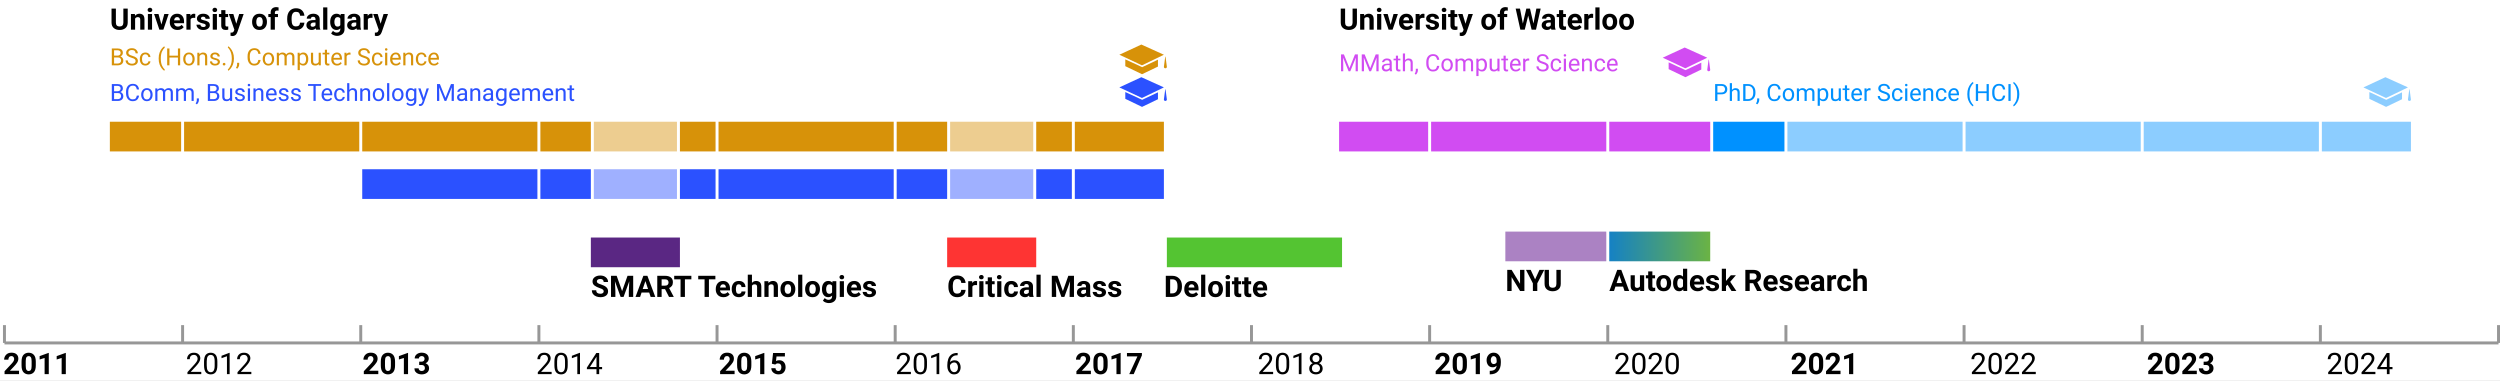
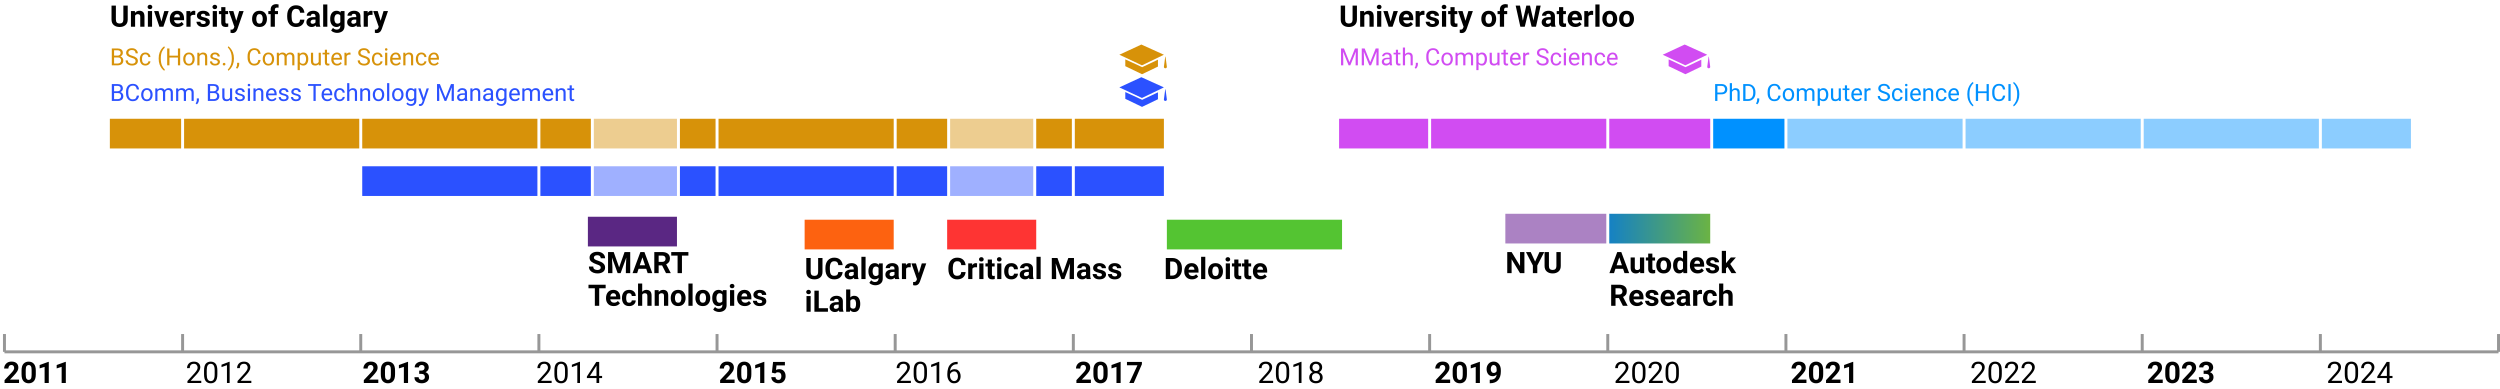
- <svg xmlns="http://www.w3.org/2000/svg" width="842px" height="128px" viewBox="0 0 842 128" version="1.1">
+ <svg xmlns="http://www.w3.org/2000/svg" width="842px" height="131px" viewBox="0 0 842 131" version="1.1">
  <defs>
    <linearGradient x1="100%" y1="50%" x2="0.042%" y2="50%" id="linearGradient-1">
      <stop stop-color="#6BB344" offset="0%" />
      <stop stop-color="#1581C4" offset="99.958%" />
    </linearGradient>
  </defs>
  <g id="Artboard" stroke="none" stroke-width="1" fill="none" fill-rule="evenodd">
-     <rect fill="#FFFFFF" x="0" y="0" width="842" height="128" />
-     <path d="M2,115.5 L841,115.5" id="Line" stroke="#979797" stroke-linecap="square" />
+     <rect fill="#FFFFFF" x="0" y="0" width="842" height="131" />
+     <path d="M2,118.5 L841,118.5" id="Line" stroke="#979797" stroke-linecap="square" />
    <text id="2011" font-family="Roboto-Bold, Roboto" font-size="10" font-weight="bold" fill="#000000">
-       <tspan x="1.051" y="126">2011</tspan>
+       <tspan x="1.051" y="129">2011</tspan>
    </text>
    <text id="2012" font-family="Roboto-Regular, Roboto" font-size="10" font-weight="normal" fill="#000000">
-       <tspan x="62.539" y="126">2012</tspan>
+       <tspan x="62.539" y="129">2012</tspan>
    </text>
    <text id="2013" font-family="Roboto-Bold, Roboto" font-size="10" font-weight="bold" fill="#000000">
-       <tspan x="122.051" y="126">2013</tspan>
+       <tspan x="122.051" y="129">2013</tspan>
    </text>
    <text id="2014" font-family="Roboto-Regular, Roboto" font-size="10" font-weight="normal" fill="#000000">
-       <tspan x="180.539" y="126">2014</tspan>
+       <tspan x="180.539" y="129">2014</tspan>
    </text>
    <text id="2015" font-family="Roboto-Bold, Roboto" font-size="10" font-weight="bold" fill="#000000">
-       <tspan x="242.051" y="126">2015</tspan>
+       <tspan x="242.051" y="129">2015</tspan>
    </text>
    <text id="2016" font-family="Roboto-Regular, Roboto" font-size="10" font-weight="normal" fill="#000000">
-       <tspan x="301.539" y="126">2016</tspan>
+       <tspan x="301.539" y="129">2016</tspan>
    </text>
    <text id="2017" font-family="Roboto-Bold, Roboto" font-size="10" font-weight="bold" fill="#000000">
-       <tspan x="362.051" y="126">2017</tspan>
+       <tspan x="362.051" y="129">2017</tspan>
    </text>
    <text id="2018" font-family="Roboto-Regular, Roboto" font-size="10" font-weight="normal" fill="#000000">
-       <tspan x="423.539" y="126">2018</tspan>
+       <tspan x="423.539" y="129">2018</tspan>
    </text>
    <text id="2019" font-family="Roboto-Bold, Roboto" font-size="10" font-weight="bold" fill="#000000">
-       <tspan x="483.051" y="126">2019</tspan>
+       <tspan x="483.051" y="129">2019</tspan>
    </text>
    <text id="2020" font-family="Roboto-Regular, Roboto" font-size="10" font-weight="normal" fill="#000000">
-       <tspan x="543.539" y="126">2020</tspan>
+       <tspan x="543.539" y="129">2020</tspan>
    </text>
    <text id="2021" font-family="Roboto-Bold, Roboto" font-size="10" font-weight="bold" fill="#000000">
-       <tspan x="603.051" y="126">2021</tspan>
+       <tspan x="603.051" y="129">2021</tspan>
    </text>
    <text id="2022" font-family="Roboto-Regular, Roboto" font-size="10" font-weight="normal" fill="#000000">
-       <tspan x="663.539" y="126">2022</tspan>
+       <tspan x="663.539" y="129">2022</tspan>
    </text>
    <text id="2023" font-family="Roboto-Bold, Roboto" font-size="10" font-weight="bold" fill="#000000">
-       <tspan x="723.051" y="126">2023</tspan>
+       <tspan x="723.051" y="129">2023</tspan>
    </text>
    <text id="2024" font-family="Roboto-Regular, Roboto" font-size="10" font-weight="normal" fill="#000000">
-       <tspan x="783.539" y="126">2024</tspan>
+       <tspan x="783.539" y="129">2024</tspan>
    </text>
-     <path d="M1.5,115 L1.5,110" id="Line-2" stroke="#979797" stroke-linecap="square" />
-     <path d="M61.5,115 L61.5,110" id="Line-2-Copy" stroke="#979797" stroke-linecap="square" />
-     <path d="M121.5,115 L121.5,110" id="Line-2-Copy-2" stroke="#979797" stroke-linecap="square" />
-     <path d="M181.5,115 L181.5,110" id="Line-2-Copy-4" stroke="#979797" stroke-linecap="square" />
-     <path d="M241.5,115 L241.5,110" id="Line-2-Copy-3" stroke="#979797" stroke-linecap="square" />
-     <path d="M301.5,115 L301.5,110" id="Line-2-Copy-8" stroke="#979797" stroke-linecap="square" />
-     <path d="M361.5,115 L361.5,110" id="Line-2-Copy-7" stroke="#979797" stroke-linecap="square" />
-     <path d="M421.5,115 L421.5,110" id="Line-2-Copy-6" stroke="#979797" stroke-linecap="square" />
-     <path d="M481.5,115 L481.5,110" id="Line-2-Copy-5" stroke="#979797" stroke-linecap="square" />
-     <path d="M541.5,115 L541.5,110" id="Line-2-Copy-12" stroke="#979797" stroke-linecap="square" />
-     <path d="M601.5,115 L601.5,110" id="Line-2-Copy-11" stroke="#979797" stroke-linecap="square" />
-     <path d="M661.5,115 L661.5,110" id="Line-2-Copy-10" stroke="#979797" stroke-linecap="square" />
-     <path d="M721.5,115 L721.5,110" id="Line-2-Copy-9" stroke="#979797" stroke-linecap="square" />
-     <path d="M781.5,115 L781.5,110" id="Line-2-Copy-13" stroke="#979797" stroke-linecap="square" />
-     <path d="M841.5,115 L841.5,110" id="Line-2-Copy-14" stroke="#979797" stroke-linecap="square" />
-     <rect id="Rectangle" fill="#D79209" x="37" y="41" width="24" height="10" />
-     <rect id="Rectangle-Copy" fill="#D79209" x="62" y="41" width="59" height="10" />
-     <rect id="Rectangle-Copy-3" fill="#D79209" x="122" y="41" width="59" height="10" />
-     <rect id="Rectangle-Copy-2" fill="#D79209" x="182" y="41" width="17" height="10" />
-     <rect id="Rectangle-Copy-25" fill="#D79209" x="229" y="41" width="12" height="10" />
-     <rect id="Rectangle-Copy-8" fill="#2B51FF" x="182" y="57" width="17" height="10" />
-     <rect id="Rectangle-Copy-27" fill="#2B51FF" x="229" y="57" width="12" height="10" />
-     <rect id="Rectangle-Copy-5" fill="#D79209" x="242" y="41" width="59" height="10" />
-     <rect id="Rectangle-Copy-20" fill="#D79209" x="362" y="41" width="30" height="10" />
-     <rect id="Rectangle-Copy-12" fill="#D14CF2" x="451" y="41" width="30" height="10" />
-     <rect id="Rectangle-Copy-11" fill="#D14CF2" x="482" y="41" width="59" height="10" />
-     <rect id="Rectangle-Copy-16" fill="#D14CF2" x="542" y="41" width="34" height="10" />
-     <rect id="Rectangle-Copy-13" fill="#0091FF" x="577" y="41" width="24" height="10" />
-     <rect id="Rectangle-Copy-15" fill-opacity="0.45" fill="#0091FF" x="602" y="41" width="59" height="10" />
-     <rect id="Rectangle-Copy-14" fill-opacity="0.45" fill="#0091FF" x="662" y="41" width="59" height="10" />
-     <rect id="Rectangle-Copy-18" fill-opacity="0.45" fill="#0091FF" x="722" y="41" width="59" height="10" />
-     <rect id="Rectangle-Copy-17" fill-opacity="0.45" fill="#0091FF" x="782" y="41" width="30" height="10" />
-     <rect id="Rectangle-Copy-10" fill="#54C432" x="393" y="80" width="59" height="10" />
-     <rect id="Rectangle-Copy-9" fill="#2B51FF" x="122" y="57" width="59" height="10" />
-     <rect id="Rectangle-Copy-7" fill="#2B51FF" x="242" y="57" width="59" height="10" />
-     <rect id="Rectangle-Copy-6" fill="#2B51FF" x="302" y="57" width="17" height="10" />
-     <rect id="Rectangle-Copy-29" fill="#2B51FF" x="349" y="57" width="12" height="10" />
-     <rect id="Rectangle-Copy-19" fill="#2B51FF" x="362" y="57" width="30" height="10" />
+     <path d="M1.5,118 L1.5,113" id="Line-2" stroke="#979797" stroke-linecap="square" />
+     <path d="M61.5,118 L61.5,113" id="Line-2-Copy" stroke="#979797" stroke-linecap="square" />
+     <path d="M121.5,118 L121.5,113" id="Line-2-Copy-2" stroke="#979797" stroke-linecap="square" />
+     <path d="M181.5,118 L181.5,113" id="Line-2-Copy-4" stroke="#979797" stroke-linecap="square" />
+     <path d="M241.5,118 L241.5,113" id="Line-2-Copy-3" stroke="#979797" stroke-linecap="square" />
+     <path d="M301.5,118 L301.5,113" id="Line-2-Copy-8" stroke="#979797" stroke-linecap="square" />
+     <path d="M361.5,118 L361.5,113" id="Line-2-Copy-7" stroke="#979797" stroke-linecap="square" />
+     <path d="M421.5,118 L421.5,113" id="Line-2-Copy-6" stroke="#979797" stroke-linecap="square" />
+     <path d="M481.5,118 L481.5,113" id="Line-2-Copy-5" stroke="#979797" stroke-linecap="square" />
+     <path d="M541.5,118 L541.5,113" id="Line-2-Copy-12" stroke="#979797" stroke-linecap="square" />
+     <path d="M601.5,118 L601.5,113" id="Line-2-Copy-11" stroke="#979797" stroke-linecap="square" />
+     <path d="M661.5,118 L661.5,113" id="Line-2-Copy-10" stroke="#979797" stroke-linecap="square" />
+     <path d="M721.5,118 L721.5,113" id="Line-2-Copy-9" stroke="#979797" stroke-linecap="square" />
+     <path d="M781.5,118 L781.5,113" id="Line-2-Copy-13" stroke="#979797" stroke-linecap="square" />
+     <path d="M841.5,118 L841.5,113" id="Line-2-Copy-14" stroke="#979797" stroke-linecap="square" />
+     <rect id="Rectangle" fill="#D79209" x="37" y="40" width="24" height="10" />
+     <rect id="Rectangle-Copy" fill="#D79209" x="62" y="40" width="59" height="10" />
+     <rect id="Rectangle-Copy-3" fill="#D79209" x="122" y="40" width="59" height="10" />
+     <rect id="Rectangle-Copy-2" fill="#D79209" x="182" y="40" width="17" height="10" />
+     <rect id="Rectangle-Copy-25" fill="#D79209" x="229" y="40" width="12" height="10" />
+     <rect id="Rectangle-Copy-8" fill="#2B51FF" x="182" y="56" width="17" height="10" />
+     <rect id="Rectangle-Copy-27" fill="#2B51FF" x="229" y="56" width="12" height="10" />
+     <rect id="Rectangle-Copy-5" fill="#D79209" x="242" y="40" width="59" height="10" />
+     <rect id="Rectangle-Copy-20" fill="#D79209" x="362" y="40" width="30" height="10" />
+     <rect id="Rectangle-Copy-12" fill="#D14CF2" x="451" y="40" width="30" height="10" />
+     <rect id="Rectangle-Copy-11" fill="#D14CF2" x="482" y="40" width="59" height="10" />
+     <rect id="Rectangle-Copy-16" fill="#D14CF2" x="542" y="40" width="34" height="10" />
+     <rect id="Rectangle-Copy-13" fill="#0091FF" x="577" y="40" width="24" height="10" />
+     <rect id="Rectangle-Copy-15" fill-opacity="0.45" fill="#0091FF" x="602" y="40" width="59" height="10" />
+     <rect id="Rectangle-Copy-14" fill-opacity="0.45" fill="#0091FF" x="662" y="40" width="59" height="10" />
+     <rect id="Rectangle-Copy-18" fill-opacity="0.45" fill="#0091FF" x="722" y="40" width="59" height="10" />
+     <rect id="Rectangle-Copy-17" fill-opacity="0.45" fill="#0091FF" x="782" y="40" width="30" height="10" />
+     <rect id="Rectangle-Copy-10" fill="#54C432" x="393" y="74" width="59" height="10" />
+     <rect id="Rectangle-Copy-9" fill="#2B51FF" x="122" y="56" width="59" height="10" />
+     <rect id="Rectangle-Copy-7" fill="#2B51FF" x="242" y="56" width="59" height="10" />
+     <rect id="Rectangle-Copy-6" fill="#2B51FF" x="302" y="56" width="17" height="10" />
+     <rect id="Rectangle-Copy-29" fill="#2B51FF" x="349" y="56" width="12" height="10" />
+     <rect id="Rectangle-Copy-19" fill="#2B51FF" x="362" y="56" width="30" height="10" />
    <text id="University-of-Calgar" font-family="Roboto-Bold, Roboto" font-size="10" font-weight="bold" fill="#000000">
-       <tspan x="37" y="10">University of Calgary</tspan>
+       <tspan x="37" y="9">University of Calgary</tspan>
    </text>
    <text id="BSc-(Hons.),-Compute" font-family="Roboto-Regular, Roboto" font-size="8" font-weight="normal" fill="#D79209">
      <tspan x="37" y="22">BSc (Hons.), Computer Science</tspan>
    </text>
    <text id="University-of-Waterl" font-family="Roboto-Bold, Roboto" font-size="10" font-weight="bold" fill="#000000">
-       <tspan x="451" y="10">University of Waterloo</tspan>
+       <tspan x="451" y="9">University of Waterloo</tspan>
    </text>
    <text id="MMath,-Computer-Scie" font-family="Roboto-Regular, Roboto" font-size="8" font-weight="normal" fill="#D14CF2">
-       <tspan x="451" y="24">MMath, Computer Science</tspan>
+       <tspan x="451" y="22">MMath, Computer Science</tspan>
    </text>
    <text id="PhD,-Computer-Scienc" font-family="Roboto-Regular, Roboto" font-size="8" font-weight="normal" fill="#0091FF">
      <tspan x="577" y="34">PhD, Computer Science (HCI)</tspan>
    </text>
    <text id="BComm,-Business-Tech" font-family="Roboto-Regular, Roboto" font-size="8" font-weight="normal" fill="#2B51FF">
      <tspan x="37" y="34">BComm, Business Technology Management</tspan>
    </text>
    <text id="Deloitte" font-family="Roboto-Bold, Roboto" font-size="10" font-weight="bold" fill="#000000">
-       <tspan x="392" y="100">Deloitte</tspan>
+       <tspan x="392" y="94">Deloitte</tspan>
    </text>
-     <rect id="Rectangle-Copy-23" fill="#FE3433" x="319" y="80" width="30" height="10" />
+     <rect id="Rectangle-Copy-23" fill="#FE3433" x="319" y="74" width="30" height="10" />
    <text id="Critical-Mass" font-family="Roboto-Bold, Roboto" font-size="10" font-weight="bold" fill="#000000">
-       <tspan x="319" y="100">Critical Mass</tspan>
+       <tspan x="319" y="94">Critical Mass</tspan>
    </text>
-     <rect id="Rectangle-Copy-24" fill="#5A2783" x="199" y="80" width="30" height="10" />
-     <rect id="Rectangle-Copy-26" fill-opacity="0.45" fill="#D79209" x="200" y="41" width="28" height="10" />
-     <rect id="Rectangle-Copy-33" fill="#D79209" x="302" y="41" width="17" height="10" />
-     <rect id="Rectangle-Copy-32" fill="#D79209" x="349" y="41" width="12" height="10" />
-     <rect id="Rectangle-Copy-31" fill-opacity="0.45" fill="#D79209" x="320" y="41" width="28" height="10" />
-     <rect id="Rectangle-Copy-28" fill-opacity="0.45" fill="#2B51FF" x="200" y="57" width="28" height="10" />
-     <rect id="Rectangle-Copy-30" fill-opacity="0.45" fill="#2B51FF" x="320" y="57" width="28" height="10" />
+     <rect id="Rectangle-Copy-34" fill="#FD6210" x="271" y="74" width="30" height="10" />
+     <text id="UCalgary-iLab" font-family="Roboto-Bold, Roboto" font-size="10" font-weight="bold" fill="#000000">
+       <tspan x="271" y="94">UCalgary </tspan>
+       <tspan x="271" y="105">iLab</tspan>
+     </text>
+     <rect id="Rectangle-Copy-24" fill="#5A2783" x="198" y="73" width="30" height="10" />
+     <rect id="Rectangle-Copy-26" fill-opacity="0.45" fill="#D79209" x="200" y="40" width="28" height="10" />
+     <rect id="Rectangle-Copy-33" fill="#D79209" x="302" y="40" width="17" height="10" />
+     <rect id="Rectangle-Copy-32" fill="#D79209" x="349" y="40" width="12" height="10" />
+     <rect id="Rectangle-Copy-31" fill-opacity="0.45" fill="#D79209" x="320" y="40" width="28" height="10" />
+     <rect id="Rectangle-Copy-28" fill-opacity="0.45" fill="#2B51FF" x="200" y="56" width="28" height="10" />
+     <rect id="Rectangle-Copy-30" fill-opacity="0.45" fill="#2B51FF" x="320" y="56" width="28" height="10" />
    <text id="SMART-Technologies" font-family="Roboto-Bold, Roboto" font-size="10" font-weight="bold" fill="#000000">
-       <tspan x="199" y="100">SMART Technologies</tspan>
+       <tspan x="198" y="92">SMART </tspan>
+       <tspan x="198" y="103">Technologies</tspan>
    </text>
-     <rect id="Rectangle-Copy-21" fill="url(#linearGradient-1)" x="542" y="78" width="34" height="10" />
-     <rect id="Rectangle-Copy-22" fill="#AB82C3" x="507" y="78" width="34" height="10" />
+     <rect id="Rectangle-Copy-21" fill="url(#linearGradient-1)" x="542" y="72" width="34" height="10" />
+     <rect id="Rectangle-Copy-22" fill="#AB82C3" x="507" y="72" width="34" height="10" />
    <text id="Autodesk-Research" font-family="Roboto-Bold, Roboto" font-size="10" font-weight="bold" fill="#000000">
-       <tspan x="542" y="98">Autodesk Research</tspan>
+       <tspan x="542" y="92">Autodesk</tspan>
+       <tspan x="542" y="103">Research</tspan>
    </text>
    <text id="NYU" font-family="Roboto-Bold, Roboto" font-size="10" font-weight="bold" fill="#000000">
-       <tspan x="507" y="98">NYU</tspan>
+       <tspan x="507" y="92">NYU</tspan>
    </text>
    <g id="noun_Graduate-Cap_154738" transform="translate(377, 15)" fill="#D79209" fill-rule="nonzero">
      <polygon id="Path" points="15 3.436 7.406 0 0 3.436 7.611 7" />
      <path d="M15.996,7.465 L15.57,4.221 C15.532,3.926 15.468,3.926 15.43,4.221 L15.004,7.465 C14.966,7.759 15.188,8 15.499,8 C15.81,8 16.034,7.759 15.996,7.465 Z" id="Path" />
      <polygon id="Path" points="2 5 2 7.286 7.634 10 13 7.421 13 5.095 7.682 7.622" />
    </g>
    <g id="noun_Graduate-Cap_154738-Copy" transform="translate(377, 26)" fill="#2B51FF" fill-rule="nonzero">
      <polygon id="Path" points="15 3.436 7.406 0 0 3.436 7.611 7" />
      <path d="M15.996,7.465 L15.57,4.221 C15.532,3.926 15.468,3.926 15.43,4.221 L15.004,7.465 C14.966,7.759 15.188,8 15.499,8 C15.81,8 16.034,7.759 15.996,7.465 Z" id="Path" />
      <polygon id="Path" points="2 5 2 7.286 7.634 10 13 7.421 13 5.095 7.682 7.622" />
    </g>
-     <g id="noun_Graduate-Cap_154738-Copy-2" transform="translate(560, 16)" fill="#D14CF2" fill-rule="nonzero">
-       <polygon id="Path" points="15 3.436 7.406 0 0 3.436 7.611 7" />
-       <path d="M15.996,7.465 L15.57,4.221 C15.532,3.926 15.468,3.926 15.43,4.221 L15.004,7.465 C14.966,7.759 15.188,8 15.499,8 C15.81,8 16.034,7.759 15.996,7.465 Z" id="Path" />
-       <polygon id="Path" points="2 5 2 7.286 7.634 10 13 7.421 13 5.095 7.682 7.622" />
-     </g>
-     <g id="noun_Graduate-Cap_154738-Copy-3" transform="translate(796, 26)" fill="#0091FF" fill-opacity="0.45" fill-rule="nonzero">
+     <g id="noun_Graduate-Cap_154738-Copy-2" transform="translate(560, 15)" fill="#D14CF2" fill-rule="nonzero">
      <polygon id="Path" points="15 3.436 7.406 0 0 3.436 7.611 7" />
      <path d="M15.996,7.465 L15.57,4.221 C15.532,3.926 15.468,3.926 15.43,4.221 L15.004,7.465 C14.966,7.759 15.188,8 15.499,8 C15.81,8 16.034,7.759 15.996,7.465 Z" id="Path" />
      <polygon id="Path" points="2 5 2 7.286 7.634 10 13 7.421 13 5.095 7.682 7.622" />
    </g>
  </g>
</svg>
